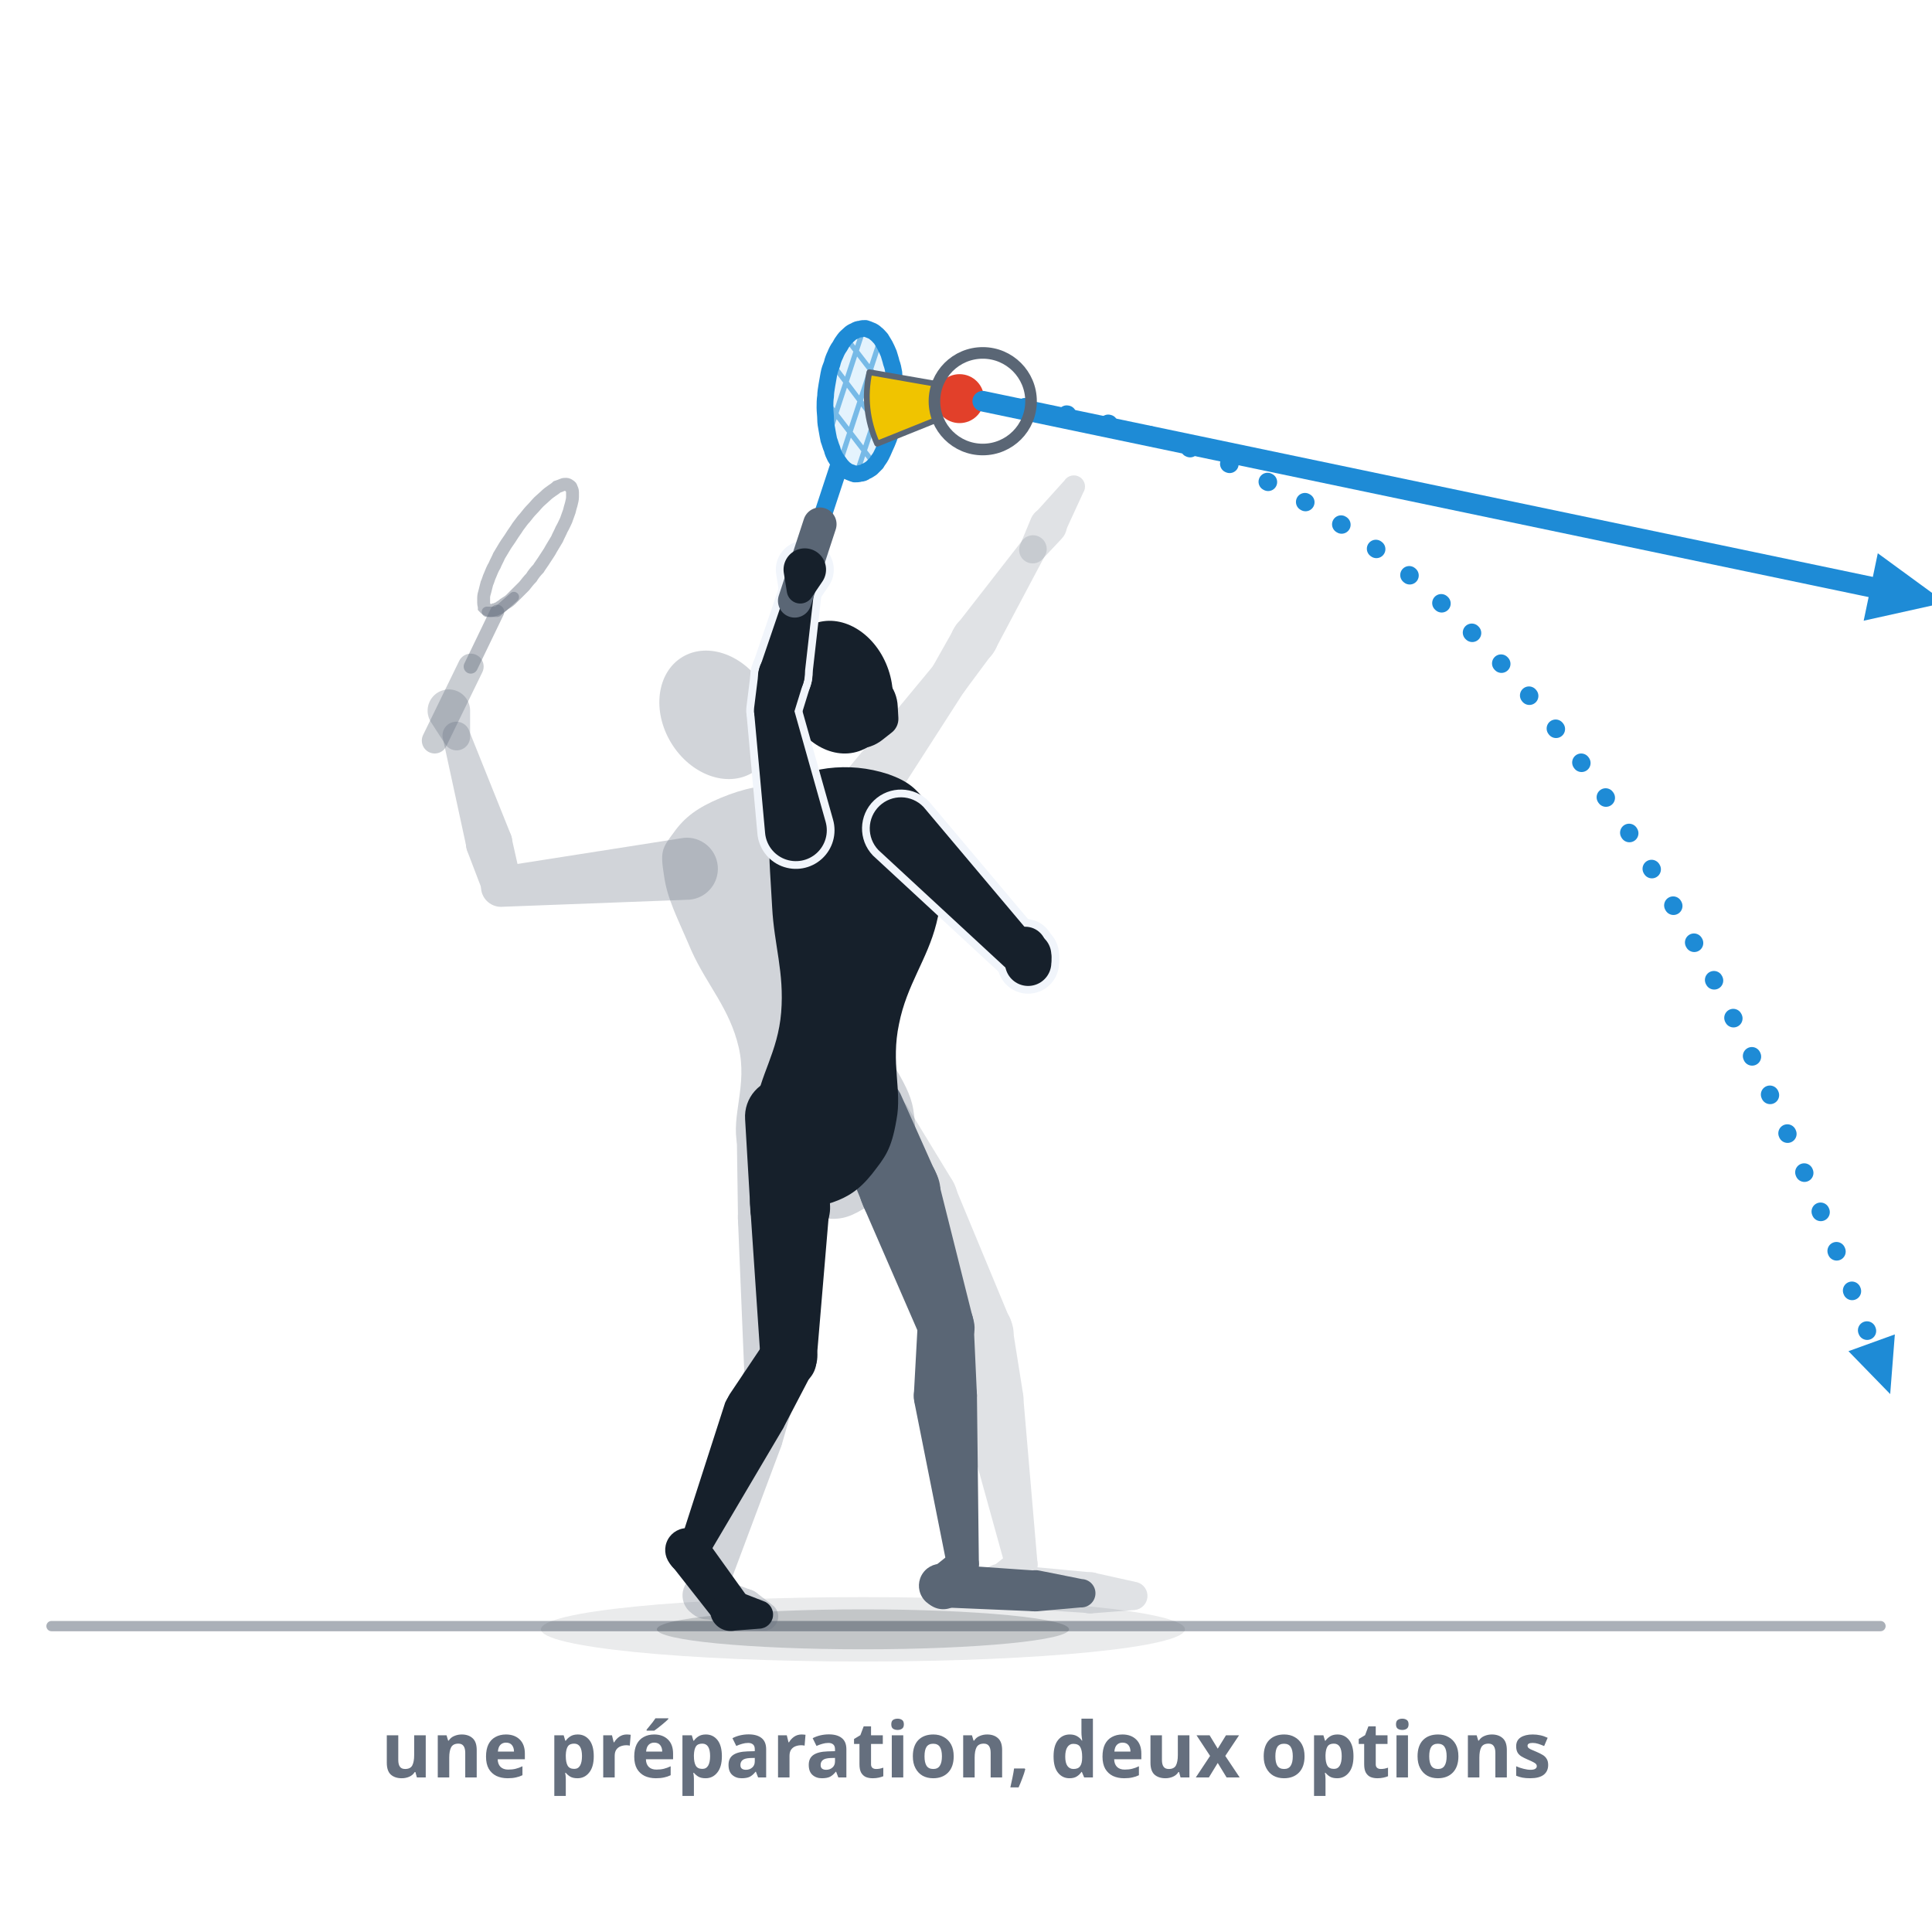
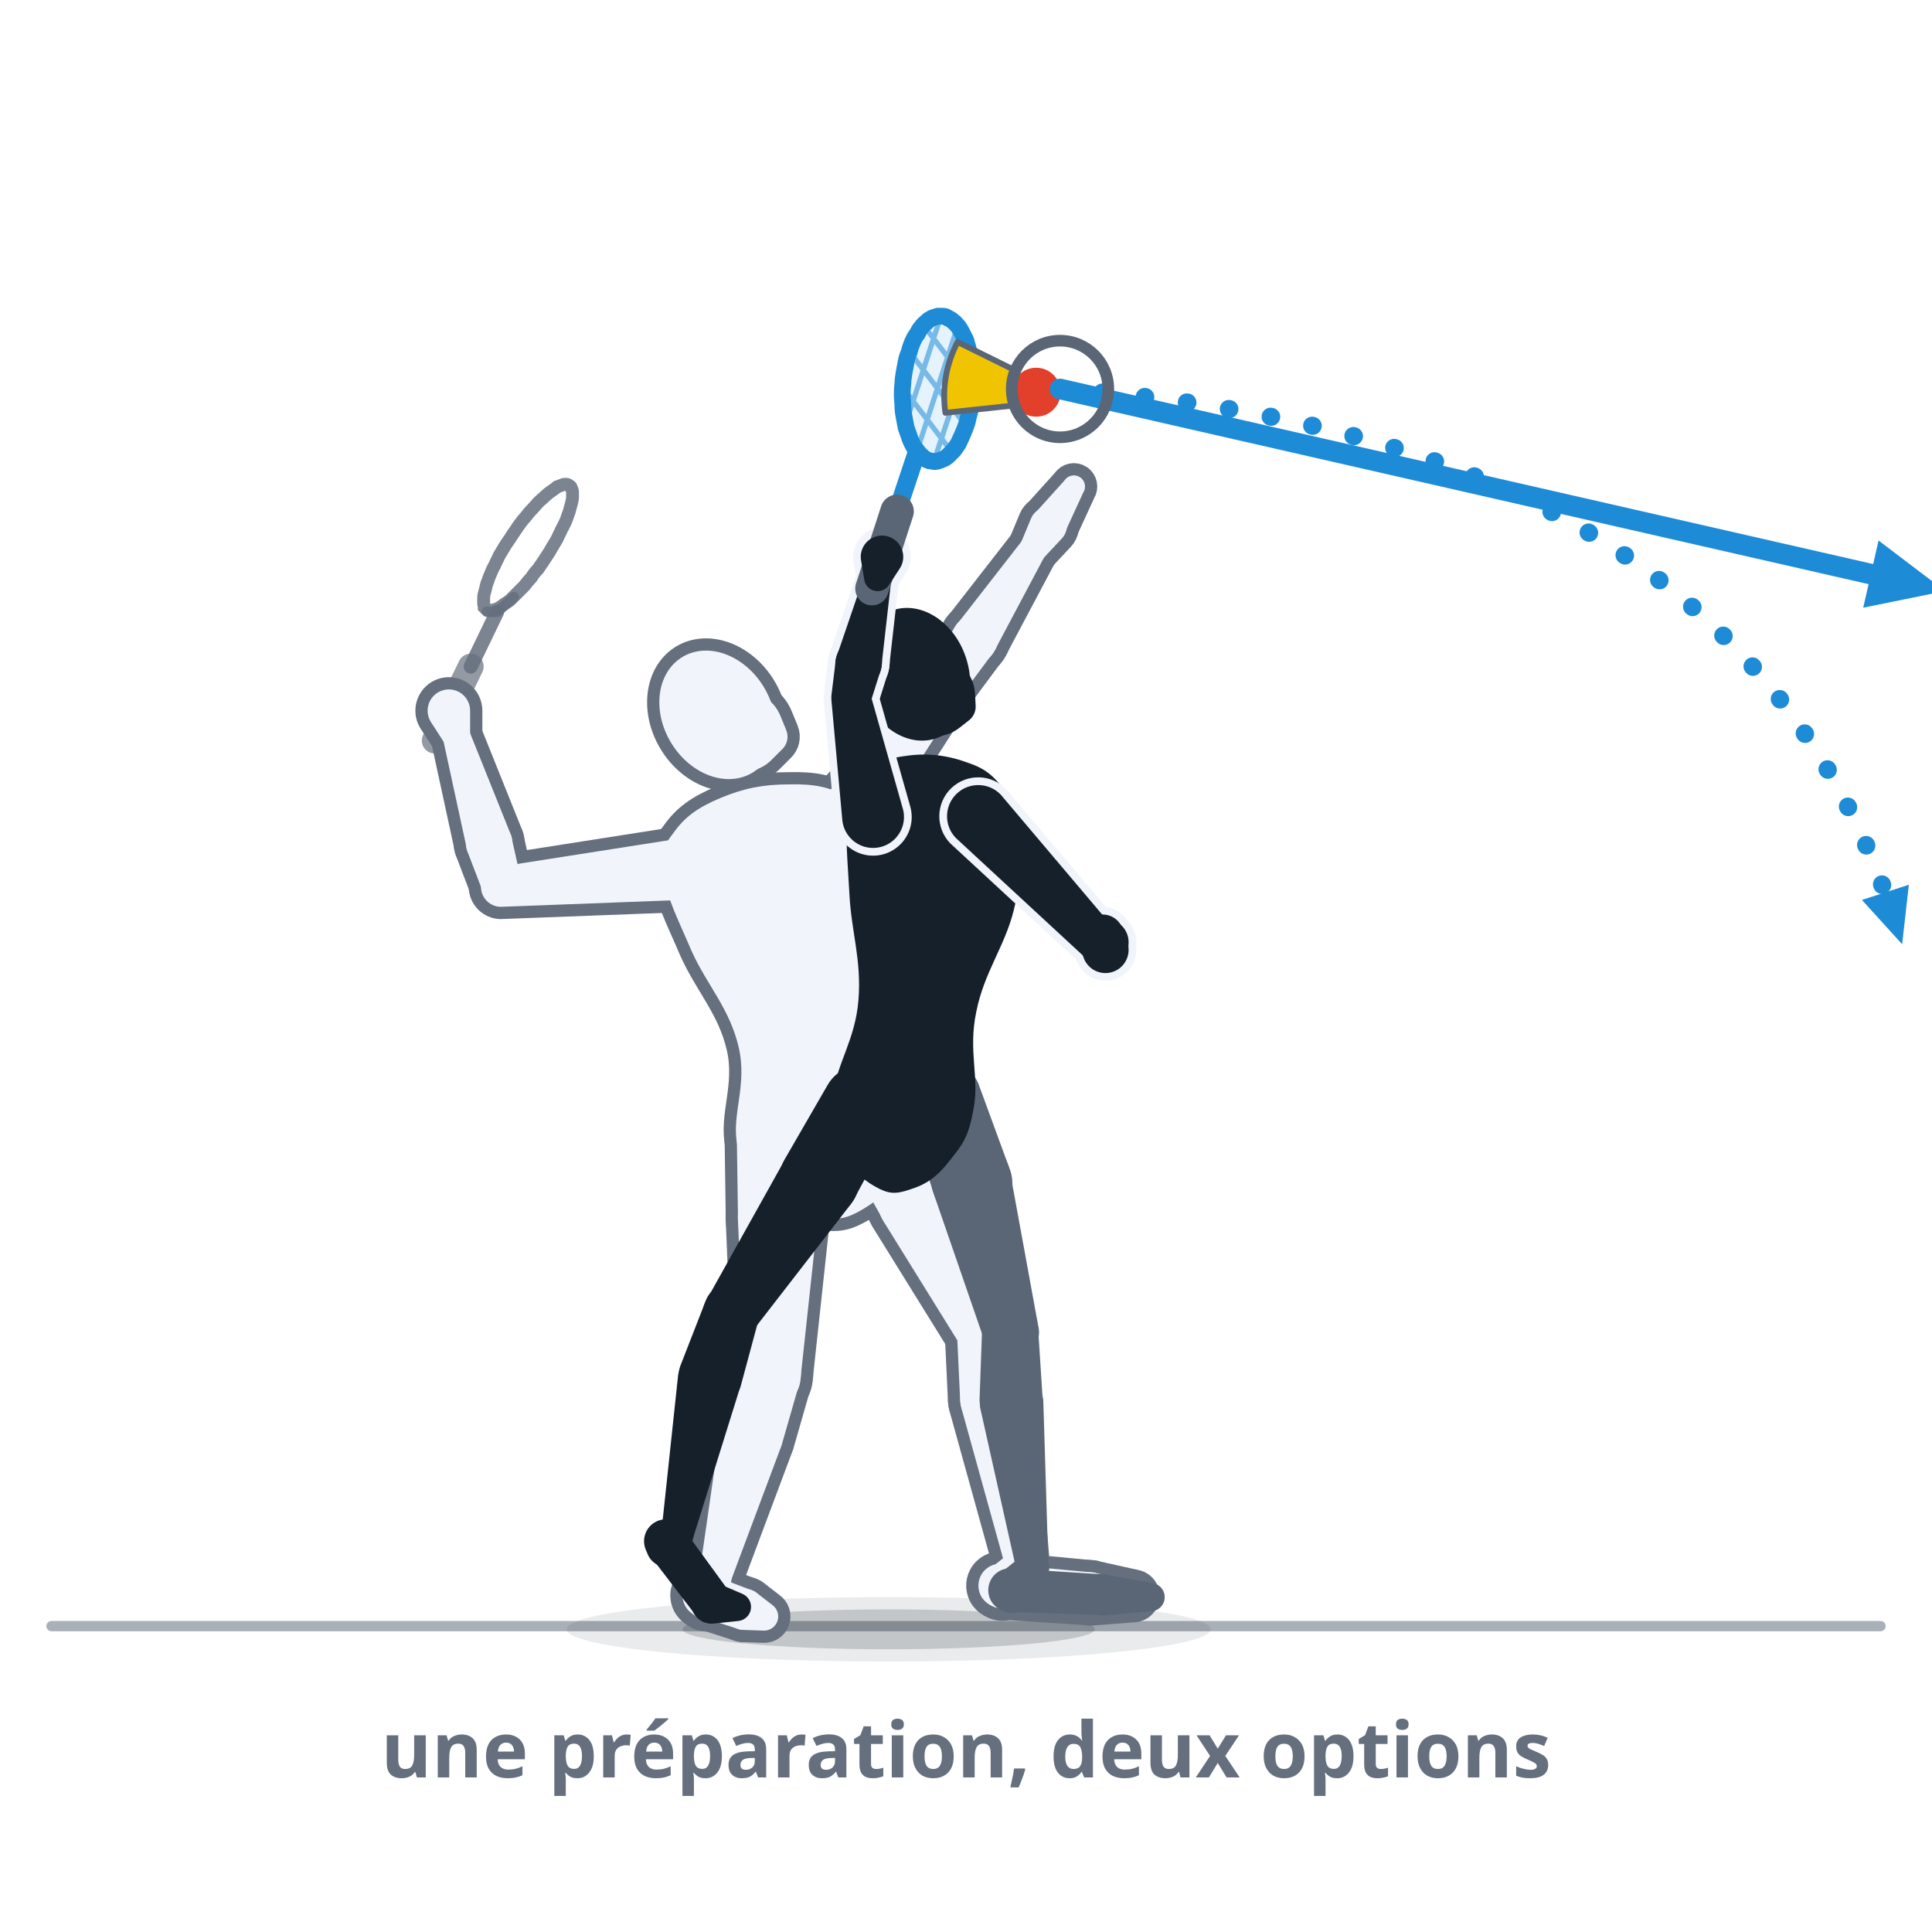
- <svg xmlns="http://www.w3.org/2000/svg" viewBox="0 0 300 300" role="img" data-quelle="figuren" aria-label="Feinte, image 2 : le même joueur, avec derrière lui, en pâle, la position d'armé de l'image 1. À l'impact, les hanches et les épaules tournent vers la cible, le poids passe vers l'avant, le tamis reste neutre. Ce n'est qu'au speeder que deux chemins se séparent : la frappe appuyée, trait plein, à plat et longue hors de l'image, et l'amorti, en pointillé, dans la même direction, qui perd tôt de la hauteur et ne tombe que loin devant. Un cercle marque le moment de la décision.">
+ <svg xmlns="http://www.w3.org/2000/svg" viewBox="0 0 300 300" role="img" data-quelle="figuren" aria-label="Feinte, image 2 : le même joueur, avec derrière lui, en contour, la position d'armé de l'image 1. À l'impact, les hanches et les épaules tournent vers la cible, le poids passe vers l'avant, la surface de frappe reste neutre. Ce n'est qu'au speeder que deux chemins se séparent : la frappe appuyée, trait plein, à plat et longue hors de l'image, et l'amorti, en pointillé, dans la même direction, qui perd tôt de la hauteur et ne tombe que loin devant. Un cercle marque le moment de la décision.">
  <style>
    .s-k{fill:var(--tinte,#16202b)}
    .s-f{fill:var(--tinte-2,#5a6675)}
-     .s-gk{fill:var(--tinte-3,#656f7e);opacity:.3}
-     .s-gf{fill:var(--tinte-3,#656f7e);opacity:.2}
+     .s-gu{fill:var(--tinte-3,#656f7e);stroke:var(--tinte-3,#656f7e);stroke-width:3.8;stroke-linejoin:round}
+     .s-gi{fill:var(--flaeche-2,#f1f5fb)}
    .s-x{fill:var(--flaeche-2,#f1f5fb);stroke:var(--flaeche-2,#f1f5fb);stroke-width:2.4;stroke-linejoin:round}
    .s-rf{fill:var(--primaer,#38a4f1);opacity:.14}
    .s-rs{fill:none;stroke:var(--primaer-dunkel,#1e8bd6);stroke-width:.8;opacity:.55}
    .s-rr{fill:none;stroke:var(--primaer-dunkel,#1e8bd6);stroke-width:2.6;stroke-linejoin:round}
    .s-rh{fill:none;stroke:var(--primaer-dunkel,#1e8bd6);stroke-width:2.1;stroke-linecap:round;stroke-linejoin:round}
    .s-rsch{fill:none;stroke:var(--primaer-dunkel,#1e8bd6);stroke-width:2.8;stroke-linecap:round}
    .s-rg{fill:none;stroke:var(--tinte-2,#5a6675);stroke-width:5.2;stroke-linecap:round}
-     .s-gr{fill:none;stroke:var(--tinte-3,#656f7e);stroke-width:2;opacity:.45}
-     .s-gh{fill:none;stroke:var(--tinte-3,#656f7e);stroke-width:1.6;opacity:.45;stroke-linecap:round;stroke-linejoin:round}
-     .s-gsch{fill:none;stroke:var(--tinte-3,#656f7e);stroke-width:2.2;opacity:.45;stroke-linecap:round}
-     .s-gg{fill:none;stroke:var(--tinte-3,#656f7e);stroke-width:4;opacity:.35;stroke-linecap:round}
+     .s-zr{fill:none;stroke:var(--tinte-3,#656f7e);stroke-width:2;opacity:.85}
+     .s-zh{fill:none;stroke:var(--tinte-3,#656f7e);stroke-width:1.6;opacity:.85;stroke-linecap:round;stroke-linejoin:round}
+     .s-zsch{fill:none;stroke:var(--tinte-3,#656f7e);stroke-width:2.2;opacity:.85;stroke-linecap:round}
+     .s-zg{fill:none;stroke:var(--tinte-3,#656f7e);stroke-width:4;opacity:.7;stroke-linecap:round}
    .s-korb{fill:var(--speeder-korb,#f0c400);stroke:var(--tinte-2,#5a6675);stroke-width:.9;stroke-linejoin:round}
    .s-kappe{fill:var(--speeder-kappe,#e2402a)}
    .s-sch{fill:var(--schatten-boden,#16202b2e)}
    .s-schw{fill:var(--schatten-boden,#16202b2e);opacity:.5}
    .s-bahn{fill:none;stroke:var(--primaer-dunkel,#1e8bd6);stroke-width:2.8;stroke-dasharray:.1 6.5;stroke-linecap:round}
    .s-mk{fill:var(--primaer-dunkel,#1e8bd6)}
    .s-hart{fill:none;stroke:var(--primaer-dunkel,#1e8bd6);stroke-width:3.2;stroke-linecap:round}
    .s-gabel{fill:none;stroke:var(--tinte-2,#5a6675);stroke-width:1.8}
    .s-boden{fill:none;stroke:var(--tinte-3,#656f7e);stroke-width:1.6;opacity:.55;stroke-linecap:round}
    .st{fill:var(--tinte-3,#656f7e);font:600 12px/1 system-ui,sans-serif;text-anchor:middle}
  </style>
  <defs>
    <marker id="p017" viewBox="0 0 10 10" markerWidth="4.4" markerHeight="4.4" refX="5" refY="5" orient="auto">
      <path d="M1,1.2 L9.4,5 L1,8.8 Z" class="s-mk" />
    </marker>
    <marker id="q017" viewBox="0 0 10 10" markerWidth="3.6" markerHeight="3.6" refX="5" refY="5" orient="auto">
      <path d="M1,1.2 L9.4,5 L1,8.8 Z" class="s-mk" />
    </marker>
  </defs>
  <path class="s-boden" d="M8,252.5L292,252.5" />
-   <ellipse class="s-schw" cx="134" cy="253" rx="50" ry="5" />
-   <ellipse class="s-sch" cx="134" cy="253" rx="32" ry="3.1" />
-   <g class="s-gf">
+   <ellipse class="s-schw" cx="138" cy="253" rx="50" ry="5" />
+   <ellipse class="s-sch" cx="138" cy="253" rx="32" ry="3.1" />
+   <g class="s-gu">
    <path d="M130.4,177.5L137,189.2A6.2,6.2 0 1 0 147.7,183L140.7,171.5A6,6 0 0 0 130.4,177.5Z" />
    <path d="M137.1,189.5L149.2,209A4.3,4.3 0 0 0 156.9,205L148.1,183.8A6.2,6.2 0 1 0 137.1,189.5Z" />
    <path d="M148.6,206.9L149.1,217.6A4.9,4.9 0 1 0 158.9,216.7L157.2,206A4.3,4.3 0 0 0 148.6,206.9Z" />
    <path d="M149.3,218.7L156.2,243.6A2.5,2.5 0 0 0 161.1,242.7L158.9,217A4.9,4.9 0 1 0 149.3,218.7Z" />
    <path d="M157.1,240.9L153.7,243.6A3.4,3.4 0 1 0 158.7,247.9L160.8,244.1A2.5,2.5 0 0 0 157.1,240.9Z" />
    <path d="M155.6,249.6L169.4,250.5A3.2,3.2 0 0 0 169.9,244.2L156.1,242.9A3.4,3.4 0 1 0 155.6,249.6Z" />
    <path d="M169.8,250.5L176.2,250A2.2,2.2 0 0 0 176.6,245.7L170.3,244.3A3.2,3.2 0 1 0 169.8,250.5Z" />
  </g>
-   <g class="s-gf">
+   <g class="s-gu">
    <path d="M134.4,131.2L149.9,107.1A3.1,3.1 0 0 0 144.9,103.4L126.6,125.5A4.8,4.8 0 1 0 134.4,131.2Z" />
    <path d="M149.8,107.3L154.1,101.5A3.6,3.6 0 1 0 148.1,97.7L144.6,103.9A3.1,3.1 0 0 0 149.8,107.3Z" />
    <path d="M154.4,101.1L162.2,86.4A2.1,2.1 0 0 0 158.6,84.1L148.4,97.2A3.6,3.6 0 1 0 154.4,101.1Z" />
  </g>
-   <g class="s-gf">
+   <g class="s-gu">
    <path d="M161.9,86.8L164.9,83.6A2.9,2.9 0 1 0 160.1,80.5L158.4,84.6A2.1,2.1 0 0 0 161.9,86.8Z" />
    <path d="M165.3,82.8L168.2,76.5A1.7,1.7 0 0 0 165.3,74.6L160.7,79.7A2.8,2.8 0 1 0 165.3,82.8Z" />
  </g>
-   <g class="s-gk">
+   <g class="s-gu">
    <path d="M122.5,121.8C126.4,121.7 128.8,122.2 131.5,123.7C134.2,125.1 134.9,125.5 136.1,129.1C137.3,132.6 137.4,135.6 137.4,141.4C137.4,147.3 135.2,152 136.1,158.2C137,164.3 141,167.5 141.8,172.2C142.6,176.8 141.7,178.3 140.1,181.4C138.6,184.5 136.7,186.1 134.1,187.7C131.6,189.2 130.2,189.5 127.3,189.1C124.3,188.7 122,187.9 119.4,185.7C116.9,183.4 115.4,182.4 114.5,177.8C113.5,173.2 116.1,168.6 114.7,162.6C113.3,156.6 109.8,153 107.4,147.7C105.1,142.3 103.6,139.6 103.1,135.9C102.5,132.2 102.8,131.7 104.6,129.3C106.3,126.9 108.3,125.4 111.9,123.9C115.5,122.4 118.5,121.8 122.5,121.8Z" />
    <path d="M114.4,175.6L114.6,189.4A6.2,6.2 0 1 0 127,189.1L126.4,175.2A6,6 0 0 0 114.4,175.6Z" />
    <path d="M114.6,189.6L115.6,213.8A4.3,4.3 0 0 0 124.3,214.1L126.9,190A6.2,6.2 0 1 0 114.6,189.6Z" />
    <path d="M116,211.9L112.1,220.9A4.9,4.9 0 1 0 121.4,224.3L124.1,214.9A4.3,4.3 0 0 0 116,211.9Z" />
    <path d="M111.8,222.2L108.6,244.4A2.5,2.5 0 0 0 113.4,245.7L121.3,224.6A4.9,4.9 0 1 0 111.8,222.2Z" />
    <path d="M109,243.3L107.1,246A3.4,3.4 0 1 0 113.2,248.3L113.6,245.1A2.5,2.5 0 0 0 109,243.3Z" />
    <path d="M108.9,251.1L114.8,253A3.2,3.2 0 0 0 116.9,247L111.1,244.8A3.4,3.4 0 1 0 108.9,251.1Z" />
    <path d="M115.7,253.1L118.5,253.2A2.2,2.2 0 0 0 119.9,249.2L117.7,247.5A3.2,3.2 0 1 0 115.7,253.1Z" />
  </g>
-   <g class="s-gk">
+   <g class="s-gu">
    <ellipse cx="111.4" cy="111" rx="8.4" ry="10.5" transform="rotate(-31.4 111.4 111)" />
    <path d="M119.7,118.1L121.4,116.4A2.7,2.7 0 0 0 122.1,113.4L121.2,111.2A6.3,6.3 0 1 0 119.7,118.1Z" />
  </g>
-   <g class="s-gk">
+   <g class="s-gu">
    <path d="M106.2,130.1L77.5,134.6A3.1,3.1 0 0 0 78.1,140.8L107.1,139.7A4.8,4.8 0 1 0 106.2,130.1Z" />
    <path d="M81,137L79.4,129.9A3.6,3.6 0 1 0 72.5,132L75.1,138.8A3.1,3.1 0 0 0 81,137Z" />
    <path d="M79.2,129.3L72.9,113.6A2.1,2.1 0 0 0 68.8,114.8L72.4,131.4A3.6,3.6 0 1 0 79.2,129.3Z" />
  </g>
-   <path class="s-gh" d="M79.8,92.7L77.2,95L75.6,95" />
-   <path class="s-gsch" d="M73.1,103.5L77.2,95" />
-   <path class="s-gr" d="M86.5,75.6C86.3,75.8 86,76 85.7,76.2C85.4,76.4 85,76.7 84.7,77C84.4,77.3 84,77.6 83.7,77.9C83.3,78.3 83,78.7 82.6,79.1C82.2,79.5 81.9,79.9 81.5,80.4C81.1,80.8 80.8,81.3 80.4,81.8C80.1,82.3 79.7,82.8 79.4,83.3C79.1,83.8 78.7,84.3 78.4,84.8C78.1,85.3 77.8,85.8 77.5,86.3C77.3,86.8 77,87.3 76.8,87.8C76.5,88.3 76.3,88.8 76.1,89.3C75.9,89.7 75.8,90.2 75.6,90.6C75.5,91 75.4,91.4 75.3,91.8C75.2,92.1 75.1,92.5 75.1,92.8C75.1,93.1 75.1,93.4 75.1,93.6C75.1,93.9 75.2,94.1 75.2,94.3C75.3,94.4 75.4,94.6 75.6,94.6C75.7,94.7 75.9,94.8 76.1,94.8C76.2,94.8 76.5,94.8 76.7,94.7C76.9,94.7 77.2,94.5 77.5,94.4C77.7,94.2 78,94.1 78.3,93.8C78.6,93.6 79,93.4 79.3,93.1C79.6,92.8 80,92.4 80.3,92.1C80.7,91.7 81,91.4 81.4,91C81.8,90.5 82.1,90.1 82.5,89.7C82.8,89.2 83.2,88.7 83.6,88.3C83.9,87.8 84.3,87.3 84.6,86.8C84.9,86.3 85.3,85.8 85.6,85.2C85.9,84.7 86.2,84.2 86.5,83.7C86.7,83.2 87,82.7 87.2,82.2C87.5,81.7 87.7,81.2 87.9,80.8C88.1,80.3 88.2,79.9 88.4,79.4C88.5,79 88.6,78.6 88.7,78.3C88.8,77.9 88.9,77.5 88.9,77.2C88.9,76.9 88.9,76.6 88.9,76.4C88.9,76.2 88.8,75.9 88.7,75.8C88.7,75.6 88.6,75.5 88.4,75.4C88.3,75.3 88.1,75.2 87.9,75.2C87.7,75.2 87.5,75.2 87.3,75.3C87.1,75.4 86.8,75.5 86.5,75.6Z" />
-   <path class="s-gg" d="M67.5,115L73.1,103.5" />
-   <g class="s-gk">
+   <path class="s-zh" d="M79.8,92.7L77.2,95L75.6,95" />
+   <path class="s-zsch" d="M73.1,103.5L77.2,95" />
+   <path class="s-zr" d="M86.5,75.6C86.3,75.8 86,76 85.7,76.2C85.4,76.4 85,76.7 84.7,77C84.4,77.3 84,77.6 83.7,77.9C83.3,78.3 83,78.7 82.6,79.1C82.2,79.5 81.9,79.9 81.5,80.4C81.1,80.8 80.8,81.3 80.4,81.8C80.1,82.3 79.7,82.8 79.4,83.3C79.1,83.8 78.7,84.3 78.4,84.8C78.1,85.3 77.8,85.8 77.5,86.3C77.3,86.8 77,87.3 76.8,87.8C76.5,88.3 76.3,88.8 76.1,89.3C75.9,89.7 75.8,90.2 75.6,90.6C75.5,91 75.4,91.4 75.3,91.8C75.2,92.1 75.1,92.5 75.1,92.8C75.1,93.1 75.1,93.4 75.1,93.6C75.1,93.9 75.2,94.1 75.2,94.3C75.3,94.4 75.4,94.6 75.6,94.6C75.7,94.7 75.9,94.8 76.1,94.8C76.2,94.8 76.5,94.8 76.7,94.7C76.9,94.7 77.2,94.5 77.5,94.4C77.7,94.2 78,94.1 78.3,93.8C78.6,93.6 79,93.4 79.3,93.1C79.6,92.8 80,92.4 80.3,92.1C80.7,91.7 81,91.4 81.4,91C81.8,90.5 82.1,90.1 82.5,89.7C82.8,89.2 83.2,88.7 83.6,88.3C83.9,87.8 84.3,87.3 84.6,86.8C84.9,86.3 85.3,85.8 85.6,85.2C85.9,84.7 86.2,84.2 86.5,83.7C86.7,83.2 87,82.7 87.2,82.2C87.5,81.7 87.7,81.2 87.9,80.8C88.1,80.3 88.2,79.9 88.4,79.4C88.5,79 88.6,78.6 88.7,78.3C88.8,77.9 88.9,77.5 88.9,77.2C88.9,76.9 88.9,76.6 88.9,76.4C88.9,76.2 88.8,75.9 88.7,75.8C88.7,75.6 88.6,75.5 88.4,75.4C88.3,75.3 88.1,75.2 87.9,75.2C87.7,75.2 87.5,75.2 87.3,75.3C87.1,75.4 86.8,75.5 86.5,75.6Z" />
+   <path class="s-zg" d="M67.5,115L73.1,103.5" />
+   <g class="s-gu">
+     <path d="M73,114.4L73,110.3A3.3,3.3 0 1 0 66.9,112.1L69.1,115.5A2.1,2.1 0 0 0 73,114.4Z" />
+   </g>
+   <g class="s-gi">
+     <path d="M130.4,177.5L137,189.2A6.2,6.2 0 1 0 147.7,183L140.7,171.5A6,6 0 0 0 130.4,177.5Z" />
+     <path d="M137.1,189.5L149.2,209A4.3,4.3 0 0 0 156.9,205L148.1,183.8A6.2,6.2 0 1 0 137.1,189.5Z" />
+     <path d="M148.6,206.9L149.1,217.6A4.9,4.9 0 1 0 158.9,216.7L157.2,206A4.3,4.3 0 0 0 148.6,206.9Z" />
+     <path d="M149.3,218.7L156.2,243.6A2.5,2.5 0 0 0 161.1,242.7L158.9,217A4.9,4.9 0 1 0 149.3,218.7Z" />
+     <path d="M157.1,240.9L153.7,243.6A3.4,3.4 0 1 0 158.7,247.9L160.8,244.1A2.5,2.5 0 0 0 157.1,240.9Z" />
+     <path d="M155.6,249.6L169.4,250.5A3.2,3.2 0 0 0 169.9,244.2L156.1,242.9A3.4,3.4 0 1 0 155.6,249.6Z" />
+     <path d="M169.8,250.5L176.2,250A2.2,2.2 0 0 0 176.6,245.7L170.3,244.3A3.2,3.2 0 1 0 169.8,250.5Z" />
+   </g>
+   <g class="s-gi">
+     <path d="M134.4,131.2L149.9,107.1A3.1,3.1 0 0 0 144.9,103.4L126.6,125.5A4.8,4.8 0 1 0 134.4,131.2Z" />
+     <path d="M149.8,107.3L154.1,101.5A3.6,3.6 0 1 0 148.1,97.7L144.6,103.9A3.1,3.1 0 0 0 149.8,107.3Z" />
+     <path d="M154.4,101.1L162.2,86.4A2.1,2.1 0 0 0 158.6,84.1L148.4,97.2A3.6,3.6 0 1 0 154.4,101.1Z" />
+   </g>
+   <g class="s-gi">
+     <path d="M161.9,86.8L164.9,83.6A2.9,2.9 0 1 0 160.1,80.5L158.4,84.6A2.1,2.1 0 0 0 161.9,86.8Z" />
+     <path d="M165.3,82.8L168.2,76.5A1.7,1.7 0 0 0 165.3,74.6L160.7,79.7A2.8,2.8 0 1 0 165.3,82.8Z" />
+   </g>
+   <g class="s-gi">
+     <path d="M122.5,121.8C126.4,121.7 128.8,122.2 131.5,123.7C134.2,125.1 134.9,125.5 136.1,129.1C137.3,132.6 137.4,135.6 137.4,141.4C137.4,147.3 135.2,152 136.1,158.2C137,164.3 141,167.5 141.8,172.2C142.6,176.8 141.7,178.3 140.1,181.4C138.6,184.5 136.7,186.1 134.1,187.7C131.6,189.2 130.2,189.5 127.3,189.1C124.3,188.7 122,187.9 119.4,185.7C116.9,183.4 115.4,182.4 114.5,177.8C113.5,173.2 116.1,168.6 114.7,162.6C113.3,156.6 109.8,153 107.4,147.7C105.1,142.3 103.6,139.6 103.1,135.9C102.5,132.2 102.8,131.7 104.6,129.3C106.3,126.9 108.3,125.4 111.9,123.9C115.5,122.4 118.5,121.8 122.5,121.8Z" />
+     <path d="M114.4,175.6L114.6,189.4A6.2,6.2 0 1 0 127,189.1L126.4,175.2A6,6 0 0 0 114.4,175.6Z" />
+     <path d="M114.6,189.6L115.6,213.8A4.3,4.3 0 0 0 124.3,214.1L126.9,190A6.2,6.2 0 1 0 114.6,189.6Z" />
+     <path d="M116,211.9L112.1,220.9A4.9,4.9 0 1 0 121.4,224.3L124.1,214.9A4.3,4.3 0 0 0 116,211.9Z" />
+     <path d="M111.8,222.2L108.6,244.4A2.5,2.5 0 0 0 113.4,245.7L121.3,224.6A4.9,4.9 0 1 0 111.8,222.2Z" />
+     <path d="M109,243.3L107.1,246A3.4,3.4 0 1 0 113.2,248.3L113.6,245.1A2.5,2.5 0 0 0 109,243.3Z" />
+     <path d="M108.9,251.1L114.8,253A3.2,3.2 0 0 0 116.9,247L111.1,244.8A3.4,3.4 0 1 0 108.9,251.1Z" />
+     <path d="M115.7,253.1L118.5,253.2A2.2,2.2 0 0 0 119.9,249.2L117.7,247.5A3.2,3.2 0 1 0 115.7,253.1Z" />
+   </g>
+   <g class="s-gi">
+     <ellipse cx="111.4" cy="111" rx="8.4" ry="10.5" transform="rotate(-31.4 111.4 111)" />
+     <path d="M119.7,118.1L121.4,116.4A2.7,2.7 0 0 0 122.1,113.4L121.2,111.2A6.3,6.3 0 1 0 119.7,118.1Z" />
+   </g>
+   <g class="s-gi">
+     <path d="M106.2,130.1L77.5,134.6A3.1,3.1 0 0 0 78.1,140.8L107.1,139.7A4.8,4.8 0 1 0 106.2,130.1Z" />
+     <path d="M81,137L79.4,129.9A3.6,3.6 0 1 0 72.5,132L75.1,138.8A3.1,3.1 0 0 0 81,137Z" />
+     <path d="M79.2,129.3L72.9,113.6A2.1,2.1 0 0 0 68.8,114.8L72.4,131.4A3.6,3.6 0 1 0 79.2,129.3Z" />
+   </g>
+   <g class="s-gi">
    <path d="M73,114.4L73,110.3A3.3,3.3 0 1 0 66.9,112.1L69.1,115.5A2.1,2.1 0 0 0 73,114.4Z" />
  </g>
  <g class="s-f">
-     <path d="M128.8,174.5L133.9,186.8A6.2,6.2 0 1 0 145.2,181.9L139.8,169.8A6,6 0 0 0 128.8,174.5Z" />
-     <path d="M133.9,186.9L142.9,207.6A4.3,4.3 0 0 0 151.1,204.8L145.6,182.9A6.2,6.2 0 1 0 133.9,186.9Z" />
-     <path d="M142.5,205.6L141.9,216.6A4.9,4.9 0 1 0 151.7,216.7L151.2,205.7A4.3,4.3 0 0 0 142.5,205.6Z" />
-     <path d="M142,217.8L147.1,243.4A2.5,2.5 0 0 0 152,242.9L151.7,216.8A4.9,4.9 0 1 0 142,217.8Z" />
-     <path d="M148,240.9L144.5,243.7A3.4,3.4 0 1 0 149.5,248L151.7,244.1A2.5,2.5 0 0 0 148,240.9Z" />
-     <path d="M146.5,249.6L160.7,250.2A3.2,3.2 0 0 0 161.1,243.9L146.8,242.9A3.4,3.4 0 1 0 146.5,249.6Z" />
-     <path d="M161.1,250.2L167.8,249.6A2.2,2.2 0 0 0 168,245.2L161.5,243.9A3.2,3.2 0 1 0 161.1,250.2Z" />
+     <path d="M140.6,172.1L145,185.3A6.2,6.2 0 1 0 156.7,181.3L151.9,168.2A6,6 0 0 0 140.6,172.1Z" />
+     <path d="M145,185.4L152.8,208A4.3,4.3 0 0 0 161.2,205.8L156.9,182.3A6.2,6.2 0 1 0 145,185.4Z" />
+     <path d="M152.5,206.4L152.1,217.4A4.9,4.9 0 1 0 161.9,217.2L161.2,206.3A4.3,4.3 0 0 0 152.5,206.4Z" />
+     <path d="M152.2,218.6L157.9,244.1A2.5,2.5 0 0 0 162.8,243.4L162,217.4A4.9,4.9 0 1 0 152.2,218.6Z" />
+     <path d="M158.8,241.5L155.3,244.3A3.4,3.4 0 1 0 160.3,248.6L162.5,244.8A2.5,2.5 0 0 0 158.8,241.5Z" />
+     <path d="M157.2,250.3L171.5,250.8A3.2,3.2 0 0 0 171.8,244.5L157.6,243.6A3.4,3.4 0 1 0 157.2,250.3Z" />
+     <path d="M171.9,250.8L178.5,250.2A2.2,2.2 0 0 0 178.8,245.8L172.2,244.6A3.2,3.2 0 1 0 171.9,250.8Z" />
  </g>
  <g class="s-k">
-     <path d="M137.9,120.2C141,121.3 142.2,122.4 143.9,124.6C145.7,126.7 146.3,127.3 146.6,131C146.9,134.8 146.8,137.8 145.4,143.4C144,149 140.8,152.9 139.6,159C138.3,165.1 140.1,169.3 139.2,173.9C138.4,178.6 137.4,179.7 135.4,182.3C133.4,184.8 131.6,185.9 129.3,186.7C127,187.5 125.9,187.3 123.8,186.1C121.7,184.9 120.3,183.6 119,180.7C117.7,177.8 117,176.5 117.4,171.8C117.9,167.1 120.8,163.4 121.3,157.2C121.8,151 120.2,146.7 119.9,140.9C119.6,135.1 119.2,132.1 119.7,128.4C120.1,124.7 120.4,124.2 122.2,122.4C124,120.6 125.4,119.7 128.5,119.3C131.7,118.9 134.8,119.2 137.9,120.2Z" />
-     <path d="M115.7,173.8L116.5,187.4A6.2,6.2 0 1 0 128.8,186.4L127.7,173A6,6 0 0 0 115.7,173.8Z" />
-     <path d="M116.5,187.4L118.1,211.1A4.3,4.3 0 0 0 126.8,211.2L128.8,187.5A6.2,6.2 0 1 0 116.5,187.4Z" />
-     <path d="M118.8,208.3L113.3,216.5A4.9,4.9 0 1 0 121.7,221.6L126.3,212.8A4.3,4.3 0 0 0 118.8,208.3Z" />
-     <path d="M112.6,217.8L105.9,238.6A2.5,2.5 0 0 0 110.5,240.6L121.6,221.8A4.9,4.9 0 1 0 112.6,217.8Z" />
-     <path d="M107.2,237.1L105.4,238A3.4,3.4 0 1 0 110.2,242L110.7,240.1A2.5,2.5 0 0 0 107.2,237.1Z" />
-     <path d="M104.3,243.1L111.3,252A3.2,3.2 0 0 0 116.3,248.3L109.7,239.1A3.4,3.4 0 1 0 104.3,243.1Z" />
-     <path d="M114.1,253.2L117.9,252.9A2.2,2.2 0 0 0 118.5,248.6L114.9,247.2A3.2,3.2 0 1 0 114.1,253.2Z" />
+     <path d="M149.9,118.3C153,119.3 154.2,120.4 155.9,122.6C157.7,124.8 158.3,125.3 158.6,129.1C158.9,132.9 158.8,135.9 157.4,141.4C156,147 152.8,151 151.6,157.1C150.3,163.2 152.1,167.3 151.2,172C150.4,176.7 149.4,177.8 147.4,180.3C145.4,182.9 143.6,184 141.3,184.7C139,185.5 137.9,185.4 135.8,184.2C133.7,183 132.3,181.6 131,178.7C129.7,175.9 129,174.5 129.4,169.9C129.9,165.2 132.8,161.5 133.3,155.3C133.8,149.1 132.2,144.7 131.9,138.9C131.6,133.2 131.2,130.1 131.7,126.5C132.1,122.8 132.4,122.3 134.2,120.5C136,118.7 137.4,117.8 140.5,117.4C143.7,116.9 146.8,117.2 149.9,118.3Z" />
+     <path d="M128.5,168.5L121.8,180.1A6.2,6.2 0 1 0 132.6,186.2L139,174.4A6,6 0 0 0 128.5,168.5Z" />
+     <path d="M121.8,180.2L109.8,201.7A4.3,4.3 0 0 0 117,206.5L132.1,187A6.2,6.2 0 1 0 121.8,180.2Z" />
+     <path d="M109.5,202.2L105.6,212.2A4.9,4.9 0 1 0 115,215.3L117.8,204.9A4.3,4.3 0 0 0 109.5,202.2Z" />
+     <path d="M105.3,213.5L102.7,237.9A2.5,2.5 0 0 0 107.6,238.9L114.9,215.5A4.9,4.9 0 1 0 105.3,213.5Z" />
+     <path d="M104.1,235.9L102.3,236.9A3.4,3.4 0 1 0 107,240.8L107.6,238.9A2.5,2.5 0 0 0 104.1,235.9Z" />
+     <path d="M101.2,241.9L108.1,250.9A3.2,3.2 0 0 0 113.2,247.1L106.5,237.9A3.4,3.4 0 1 0 101.2,241.9Z" />
+     <path d="M110.9,252.1L114.7,251.7A2.2,2.2 0 0 0 115.3,247.5L111.8,246A3.2,3.2 0 1 0 110.9,252.1Z" />
  </g>
  <g class="s-k">
-     <ellipse cx="130" cy="106.7" rx="8.4" ry="10.5" transform="rotate(-18.8 130 106.7)" />
-     <path d="M137,114.9L138.4,113.8A2.7,2.7 0 0 0 139.5,111.5L139.4,109.7A6.3,6.3 0 1 0 137,114.9Z" />
+     <ellipse cx="142" cy="104.7" rx="8.4" ry="10.5" transform="rotate(-18.8 142 104.7)" />
+     <path d="M149,113L150.4,111.9A2.7,2.7 0 0 0 151.5,109.6L151.4,107.7A6.3,6.3 0 1 0 149,113Z" />
  </g>
  <g class="s-x">
-     <path d="M136.4,132L157.7,151.7A3.1,3.1 0 0 0 162.1,147.5L143.4,125.3A4.8,4.8 0 1 0 136.4,132Z" />
-     <path d="M162.2,151.4L162.4,151.2A3.6,3.6 0 1 0 158.4,152.2L158.7,152.3A3.1,3.1 0 0 0 162.2,151.4Z" />
-     <path d="M156.1,148.9a3.6,3.6 0 1 0 7.1,0a3.6,3.6 0 1 0 -7.1,0Z" />
-     <path d="M155.9,147.2a3.3,3.3 0 1 0 6.6,0a3.3,3.3 0 1 0 -6.6,0Z" />
+     <path d="M148.4,130.1L169.7,149.8A3.1,3.1 0 0 0 174.1,145.5L155.4,123.4A4.8,4.8 0 1 0 148.4,130.1Z" />
+     <path d="M174.2,149.5L174.4,149.2A3.6,3.6 0 1 0 170.4,150.3L170.7,150.4A3.1,3.1 0 0 0 174.2,149.5Z" />
+     <path d="M168.1,146.9a3.6,3.6 0 1 0 7.1,0a3.6,3.6 0 1 0 -7.1,0Z" />
+     <path d="M167.9,145.3a3.3,3.3 0 1 0 6.6,0a3.3,3.3 0 1 0 -6.6,0Z" />
  </g>
  <g class="s-k">
-     <path d="M136.4,132L157.7,151.7A3.1,3.1 0 0 0 162.1,147.5L143.4,125.3A4.8,4.8 0 1 0 136.4,132Z" />
-     <path d="M162.2,151.4L162.4,151.2A3.6,3.6 0 1 0 158.4,152.2L158.7,152.3A3.1,3.1 0 0 0 162.2,151.4Z" />
-     <path d="M156.1,148.9a3.6,3.6 0 1 0 7.1,0a3.6,3.6 0 1 0 -7.1,0Z" />
+     <path d="M148.4,130.1L169.7,149.8A3.1,3.1 0 0 0 174.1,145.5L155.4,123.4A4.8,4.8 0 1 0 148.4,130.1Z" />
+     <path d="M174.2,149.5L174.4,149.2A3.6,3.6 0 1 0 170.4,150.3L170.7,150.4A3.1,3.1 0 0 0 174.2,149.5Z" />
+     <path d="M168.1,146.9a3.6,3.6 0 1 0 7.1,0a3.6,3.6 0 1 0 -7.1,0Z" />
  </g>
  <g class="s-k">
-     <path d="M155.9,147.2a3.3,3.3 0 1 0 6.6,0a3.3,3.3 0 1 0 -6.6,0Z" />
+     <path d="M167.9,145.3a3.3,3.3 0 1 0 6.6,0a3.3,3.3 0 1 0 -6.6,0Z" />
  </g>
  <g class="s-x">
-     <path d="M128.2,127.6L123.1,109.5A3.1,3.1 0 0 0 117.1,110.6L118.8,129.3A4.8,4.8 0 1 0 128.2,127.6Z" />
-     <path d="M123.1,111.3L124.8,105.8A3.6,3.6 0 1 0 117.8,104.3L117.1,109.9A3.1,3.1 0 0 0 123.1,111.3Z" />
-     <path d="M124.9,105.1L126.4,91.9A2.1,2.1 0 0 0 122.3,91L118,103.6A3.6,3.6 0 1 0 124.9,105.1Z" />
-     <path d="M126,92.8L127.7,90.3A3.3,3.3 0 1 0 121.7,88.9L122.2,92A2.1,2.1 0 0 0 126,92.8Z" />
+     <path d="M140.2,125.6L135.1,107.6A3.1,3.1 0 0 0 129.1,108.7L130.8,127.4A4.8,4.8 0 1 0 140.2,125.6Z" />
+     <path d="M135.1,109.3L136.8,103.9A3.6,3.6 0 1 0 129.8,102.3L129.1,108A3.1,3.1 0 0 0 135.1,109.3Z" />
+     <path d="M136.9,103.2L138.4,90A2.1,2.1 0 0 0 134.3,89.1L130,101.7A3.6,3.6 0 1 0 136.9,103.2Z" />
+     <path d="M138,90.9L139.7,88.3A3.3,3.3 0 1 0 133.7,87L134.2,90A2.1,2.1 0 0 0 138,90.9Z" />
  </g>
  <g class="s-k">
-     <path d="M128.2,127.6L123.1,109.5A3.1,3.1 0 0 0 117.1,110.6L118.8,129.3A4.8,4.8 0 1 0 128.2,127.6Z" />
-     <path d="M123.1,111.3L124.8,105.8A3.6,3.6 0 1 0 117.8,104.3L117.1,109.9A3.1,3.1 0 0 0 123.1,111.3Z" />
-     <path d="M124.9,105.1L126.4,91.9A2.1,2.1 0 0 0 122.3,91L118,103.6A3.6,3.6 0 1 0 124.9,105.1Z" />
+     <path d="M140.2,125.6L135.1,107.6A3.1,3.1 0 0 0 129.1,108.7L130.8,127.4A4.8,4.8 0 1 0 140.2,125.6Z" />
+     <path d="M135.1,109.3L136.8,103.9A3.6,3.6 0 1 0 129.8,102.3L129.1,108A3.1,3.1 0 0 0 135.1,109.3Z" />
+     <path d="M136.9,103.2L138.4,90A2.1,2.1 0 0 0 134.3,89.1L130,101.7A3.6,3.6 0 1 0 136.9,103.2Z" />
  </g>
-   <path class="s-rf" d="M136.8,52.6C137,52.9 137.2,53.3 137.4,53.6C137.6,54 137.8,54.4 138,54.9C138.1,55.3 138.3,55.8 138.4,56.3C138.6,56.8 138.7,57.3 138.8,57.9C138.8,58.4 138.9,59 139,59.5C139,60.1 139,60.7 139,61.3C139,61.9 139,62.5 139,63.1C138.9,63.6 138.8,64.2 138.8,64.8C138.7,65.4 138.6,66 138.4,66.5C138.3,67.1 138.2,67.6 138,68.1C137.8,68.6 137.6,69.1 137.4,69.5C137.2,70 137,70.4 136.8,70.8C136.6,71.2 136.3,71.5 136.1,71.9C135.8,72.2 135.5,72.5 135.3,72.7C135,72.9 134.7,73.1 134.4,73.2C134.2,73.4 133.9,73.5 133.6,73.5C133.3,73.6 133,73.6 132.7,73.6C132.5,73.5 132.2,73.4 131.9,73.3C131.6,73.2 131.4,73 131.1,72.8C130.9,72.6 130.6,72.3 130.4,72C130.2,71.7 129.9,71.3 129.7,71C129.5,70.6 129.3,70.2 129.2,69.7C129,69.3 128.9,68.8 128.7,68.3C128.6,67.8 128.5,67.3 128.4,66.7C128.3,66.2 128.2,65.6 128.2,65.1C128.2,64.5 128.1,63.9 128.1,63.3C128.1,62.7 128.1,62.1 128.2,61.5C128.2,61 128.3,60.4 128.4,59.8C128.5,59.2 128.6,58.6 128.7,58.1C128.8,57.5 129,57 129.2,56.5C129.3,56 129.5,55.5 129.7,55.1C129.9,54.6 130.1,54.2 130.4,53.8C130.6,53.4 130.8,53.1 131.1,52.7C131.3,52.4 131.6,52.2 131.9,51.9C132.1,51.7 132.4,51.5 132.7,51.4C133,51.2 133.3,51.1 133.6,51.1C133.8,51 134.1,51 134.4,51C134.7,51.1 135,51.2 135.2,51.3C135.5,51.4 135.8,51.6 136,51.8C136.3,52 136.5,52.3 136.8,52.6Z" />
-   <path class="s-rs" d="M128.8,67.2L133.9,51.6M130.6,71.3L136.5,53.3M133.2,73L138.4,57.4M128.5,62.6L135.5,71.7M129.6,57L137.6,67.6M131.7,52.9L138.7,62" />
-   <path class="s-rh" d="M128.8,69.1L130.2,72.6L132.3,73.7" />
-   <path class="s-rsch" d="M127.3,81.4L130.2,72.6" />
-   <path class="s-rr" d="M136.8,52.6C137,52.9 137.2,53.3 137.4,53.6C137.6,54 137.8,54.4 138,54.9C138.1,55.3 138.3,55.8 138.4,56.3C138.6,56.8 138.7,57.3 138.8,57.9C138.8,58.4 138.9,59 139,59.5C139,60.1 139,60.7 139,61.3C139,61.9 139,62.5 139,63.1C138.9,63.6 138.8,64.2 138.8,64.8C138.7,65.4 138.6,66 138.4,66.5C138.3,67.1 138.2,67.6 138,68.1C137.8,68.6 137.6,69.1 137.4,69.5C137.2,70 137,70.4 136.8,70.8C136.6,71.2 136.3,71.5 136.1,71.9C135.8,72.2 135.5,72.5 135.3,72.7C135,72.9 134.7,73.1 134.4,73.2C134.2,73.4 133.9,73.5 133.6,73.5C133.3,73.6 133,73.6 132.7,73.6C132.5,73.5 132.2,73.4 131.9,73.3C131.6,73.2 131.4,73 131.1,72.8C130.9,72.6 130.6,72.3 130.4,72C130.2,71.7 129.9,71.3 129.7,71C129.5,70.6 129.3,70.2 129.2,69.7C129,69.3 128.9,68.8 128.7,68.3C128.6,67.8 128.5,67.3 128.4,66.7C128.3,66.2 128.2,65.6 128.2,65.1C128.2,64.5 128.1,63.9 128.1,63.3C128.1,62.7 128.1,62.1 128.2,61.5C128.2,61 128.3,60.4 128.4,59.8C128.5,59.2 128.6,58.6 128.7,58.1C128.8,57.5 129,57 129.2,56.5C129.3,56 129.5,55.5 129.7,55.1C129.9,54.6 130.1,54.2 130.4,53.8C130.6,53.4 130.8,53.1 131.1,52.7C131.3,52.4 131.6,52.2 131.9,51.9C132.1,51.7 132.4,51.5 132.7,51.4C133,51.2 133.3,51.1 133.6,51.1C133.8,51 134.1,51 134.4,51C134.7,51.1 135,51.2 135.2,51.3C135.5,51.4 135.8,51.6 136,51.8C136.3,52 136.5,52.3 136.8,52.6Z" />
-   <path class="s-rg" d="M123.4,93.3L127.3,81.4" />
+   <path class="s-rf" d="M148.8,50.7C149,51 149.2,51.3 149.4,51.7C149.6,52.1 149.8,52.5 150,52.9C150.1,53.4 150.3,53.9 150.4,54.4C150.6,54.8 150.7,55.4 150.8,55.9C150.8,56.5 150.9,57 151,57.6C151,58.2 151,58.8 151,59.3C151,59.9 151,60.5 151,61.1C150.9,61.7 150.8,62.3 150.8,62.9C150.7,63.4 150.6,64 150.4,64.6C150.3,65.1 150.2,65.6 150,66.1C149.8,66.7 149.6,67.1 149.4,67.6C149.2,68 149,68.5 148.8,68.9C148.6,69.2 148.3,69.6 148.1,69.9C147.8,70.2 147.5,70.5 147.3,70.7C147,71 146.7,71.2 146.4,71.3C146.2,71.4 145.9,71.5 145.6,71.6C145.3,71.7 145,71.7 144.7,71.6C144.5,71.6 144.2,71.5 143.9,71.4C143.6,71.2 143.4,71.1 143.1,70.8C142.9,70.6 142.6,70.3 142.4,70C142.2,69.7 141.9,69.4 141.7,69C141.5,68.6 141.3,68.2 141.2,67.8C141,67.3 140.9,66.9 140.7,66.4C140.6,65.9 140.5,65.3 140.4,64.8C140.3,64.3 140.2,63.7 140.2,63.1C140.2,62.5 140.1,62 140.1,61.4C140.1,60.8 140.1,60.2 140.2,59.6C140.2,59 140.3,58.4 140.4,57.8C140.5,57.3 140.6,56.7 140.7,56.2C140.8,55.6 141,55.1 141.2,54.6C141.3,54.1 141.5,53.6 141.7,53.1C141.9,52.7 142.1,52.2 142.4,51.9C142.6,51.5 142.8,51.1 143.1,50.8C143.3,50.5 143.6,50.2 143.9,50C144.1,49.7 144.4,49.6 144.7,49.4C145,49.3 145.3,49.2 145.6,49.1C145.8,49.1 146.1,49.1 146.4,49.1C146.7,49.1 147,49.2 147.2,49.4C147.5,49.5 147.8,49.7 148,49.9C148.3,50.1 148.5,50.4 148.8,50.7Z" />
+   <path class="s-rs" d="M140.8,65.3L145.9,49.7M142.6,69.4L148.5,51.3M145.2,71.1L150.4,55.4M140.5,60.6L147.5,69.8M141.6,55.1L149.6,65.6M143.7,50.9L150.7,60.1" />
+   <path class="s-rh" d="M140.8,67.1L142.2,70.7L144.3,71.8" />
+   <path class="s-rsch" d="M139.3,79.4L142.2,70.7" />
+   <path class="s-rr" d="M148.8,50.7C149,51 149.2,51.3 149.4,51.7C149.6,52.1 149.8,52.5 150,52.9C150.1,53.4 150.3,53.9 150.4,54.4C150.6,54.8 150.7,55.4 150.8,55.9C150.8,56.5 150.9,57 151,57.6C151,58.2 151,58.8 151,59.3C151,59.9 151,60.5 151,61.1C150.9,61.7 150.8,62.3 150.8,62.9C150.7,63.4 150.6,64 150.4,64.6C150.3,65.1 150.2,65.6 150,66.1C149.8,66.7 149.6,67.1 149.4,67.6C149.2,68 149,68.5 148.8,68.9C148.6,69.2 148.3,69.6 148.1,69.9C147.8,70.2 147.5,70.5 147.3,70.7C147,71 146.7,71.2 146.4,71.3C146.2,71.4 145.9,71.5 145.6,71.6C145.3,71.7 145,71.7 144.7,71.6C144.5,71.6 144.2,71.5 143.9,71.4C143.6,71.2 143.4,71.1 143.1,70.8C142.9,70.6 142.6,70.3 142.4,70C142.2,69.7 141.9,69.4 141.7,69C141.5,68.6 141.3,68.2 141.2,67.8C141,67.3 140.9,66.9 140.7,66.4C140.6,65.9 140.5,65.3 140.4,64.8C140.3,64.3 140.2,63.7 140.2,63.1C140.2,62.5 140.1,62 140.1,61.4C140.1,60.8 140.1,60.2 140.2,59.6C140.2,59 140.3,58.4 140.4,57.8C140.5,57.3 140.6,56.7 140.7,56.2C140.8,55.6 141,55.1 141.2,54.6C141.3,54.1 141.5,53.6 141.7,53.1C141.9,52.7 142.1,52.2 142.4,51.9C142.6,51.5 142.8,51.1 143.1,50.8C143.3,50.5 143.6,50.2 143.9,50C144.1,49.7 144.4,49.6 144.7,49.4C145,49.3 145.3,49.2 145.6,49.1C145.8,49.1 146.1,49.1 146.4,49.1C146.7,49.1 147,49.2 147.2,49.4C147.5,49.5 147.8,49.7 148,49.9C148.3,50.1 148.5,50.4 148.8,50.7Z" />
+   <path class="s-rg" d="M135.4,91.4L139.3,79.4" />
  <g class="s-k">
-     <path d="M126,92.8L127.7,90.3A3.3,3.3 0 1 0 121.7,88.9L122.2,92A2.1,2.1 0 0 0 126,92.8Z" />
+     <path d="M138,90.9L139.7,88.3A3.3,3.3 0 1 0 133.7,87L134.2,90A2.1,2.1 0 0 0 138,90.9Z" />
  </g>
-   <path class="s-korb" d="M145.9,65L136.2,68.9Q133.8,63.5 135,57.8L145.3,59.6Z" />
-   <path class="s-kappe" d="M145.2,61.9a3.8,3.8 0 1 0 7.6,0a3.8,3.8 0 1 0 -7.6,0Z" />
-   <path class="s-hart" d="M152.6,62.3 L296,92.3" marker-end="url(#p017)" />
-   <path class="s-bahn" d="M152.6,62.3 C 202.6,68.3 248.6,92.3 292,212.3" marker-end="url(#q017)" />
-   <circle class="s-gabel" cx="152.6" cy="62.3" r="7.5" />
+   <path class="s-korb" d="M157.1,63L146.8,64.1Q146,58.3 148.7,53.1L158,57.7Z" />
+   <path class="s-kappe" d="M157.1,60.9a3.8,3.8 0 1 0 7.6,0a3.8,3.8 0 1 0 -7.6,0Z" />
+   <path class="s-hart" d="M164.6,60.4 L296,90.4" marker-end="url(#p017)" />
+   <path class="s-bahn" d="M164.6,60.4 C 219.6,64.4 274.6,82.4 294,142.4" marker-end="url(#q017)" />
+   <circle class="s-gabel" cx="164.6" cy="60.4" r="7.5" />
  <text class="st" x="150" y="276">une préparation, deux options</text>
</svg>
